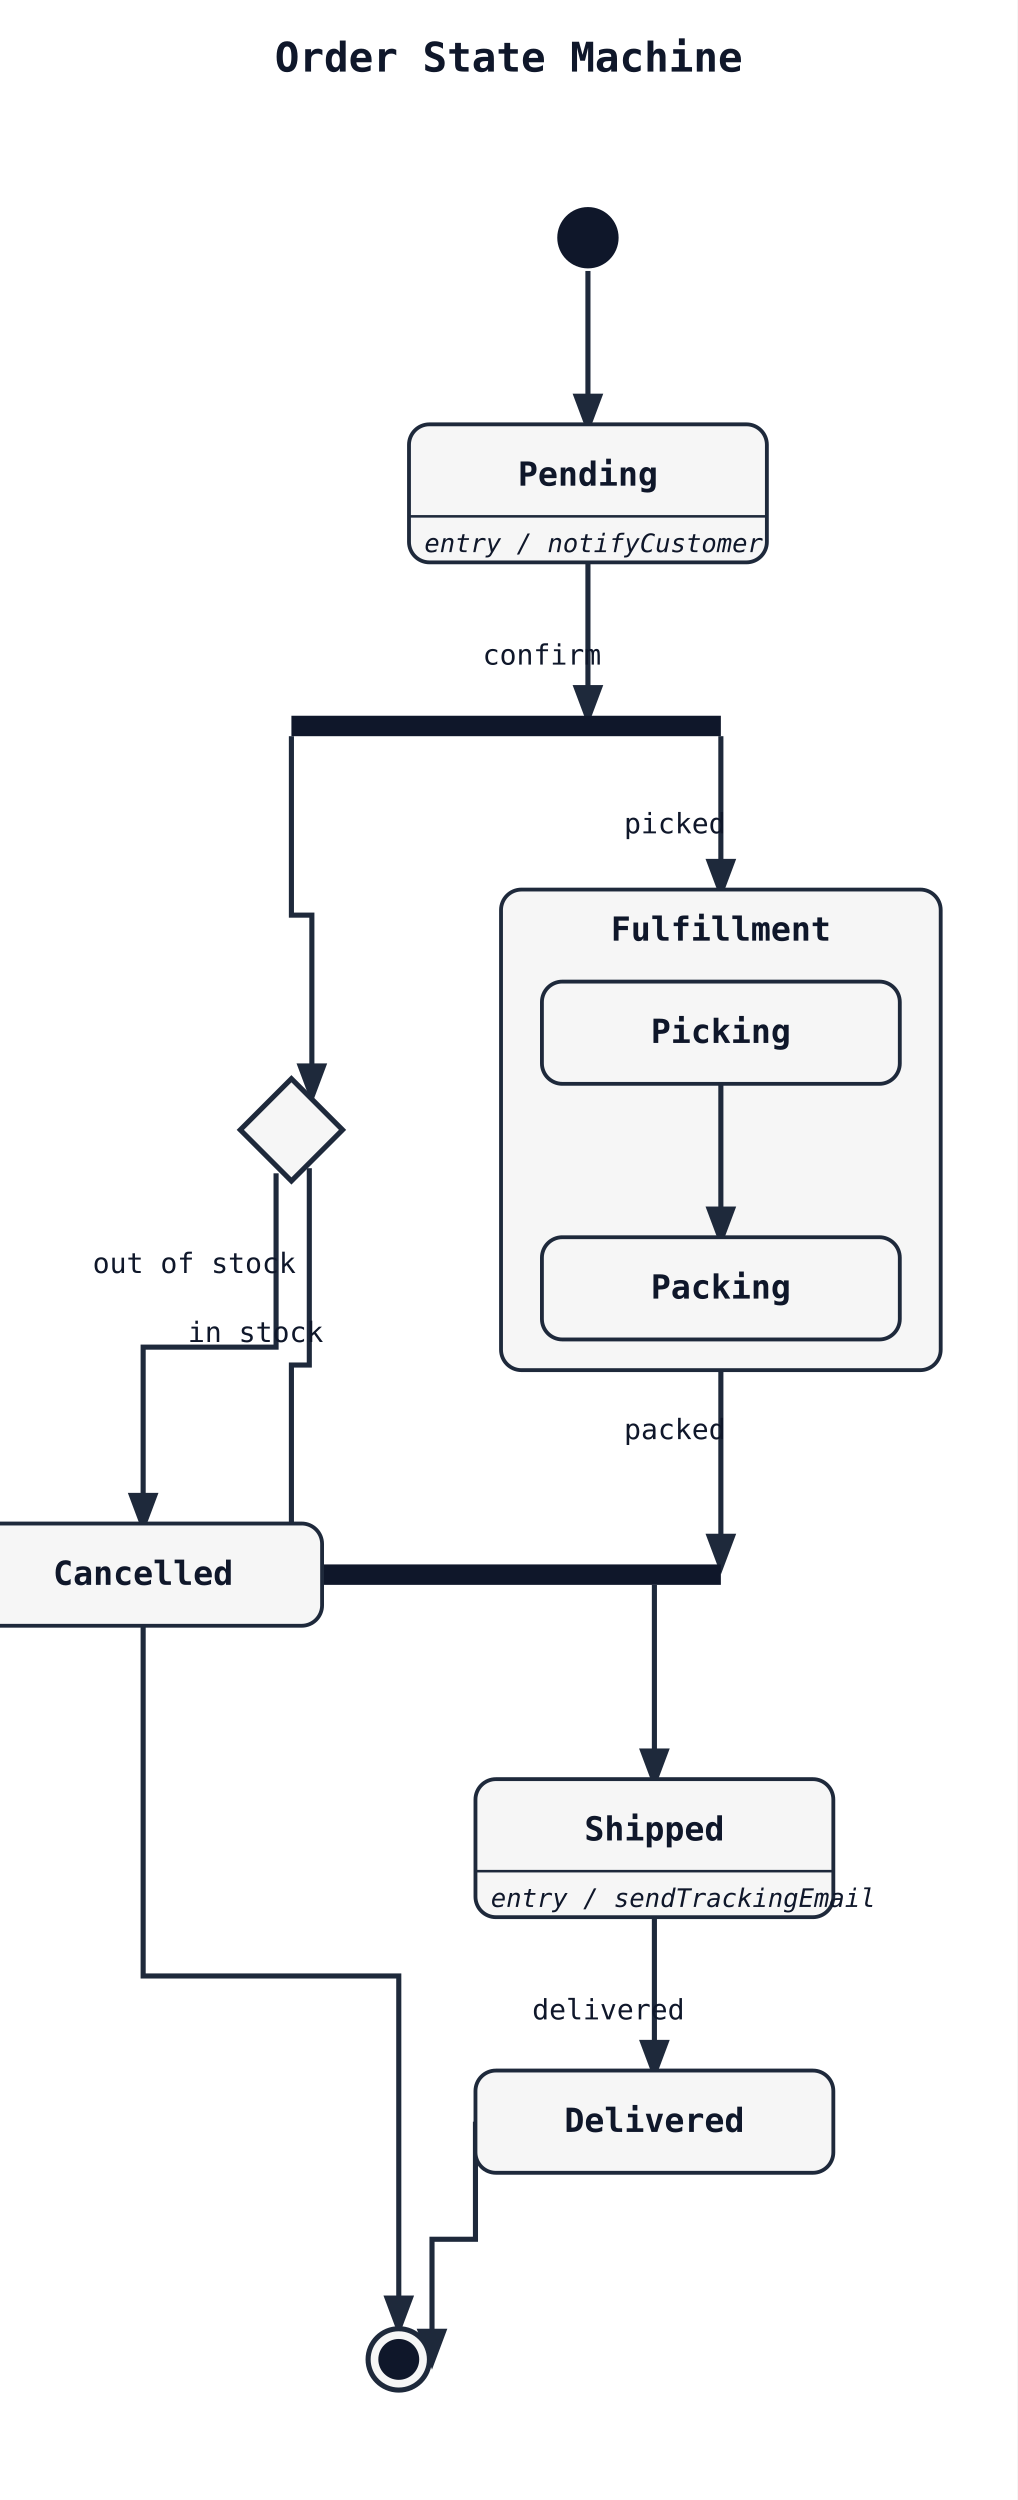
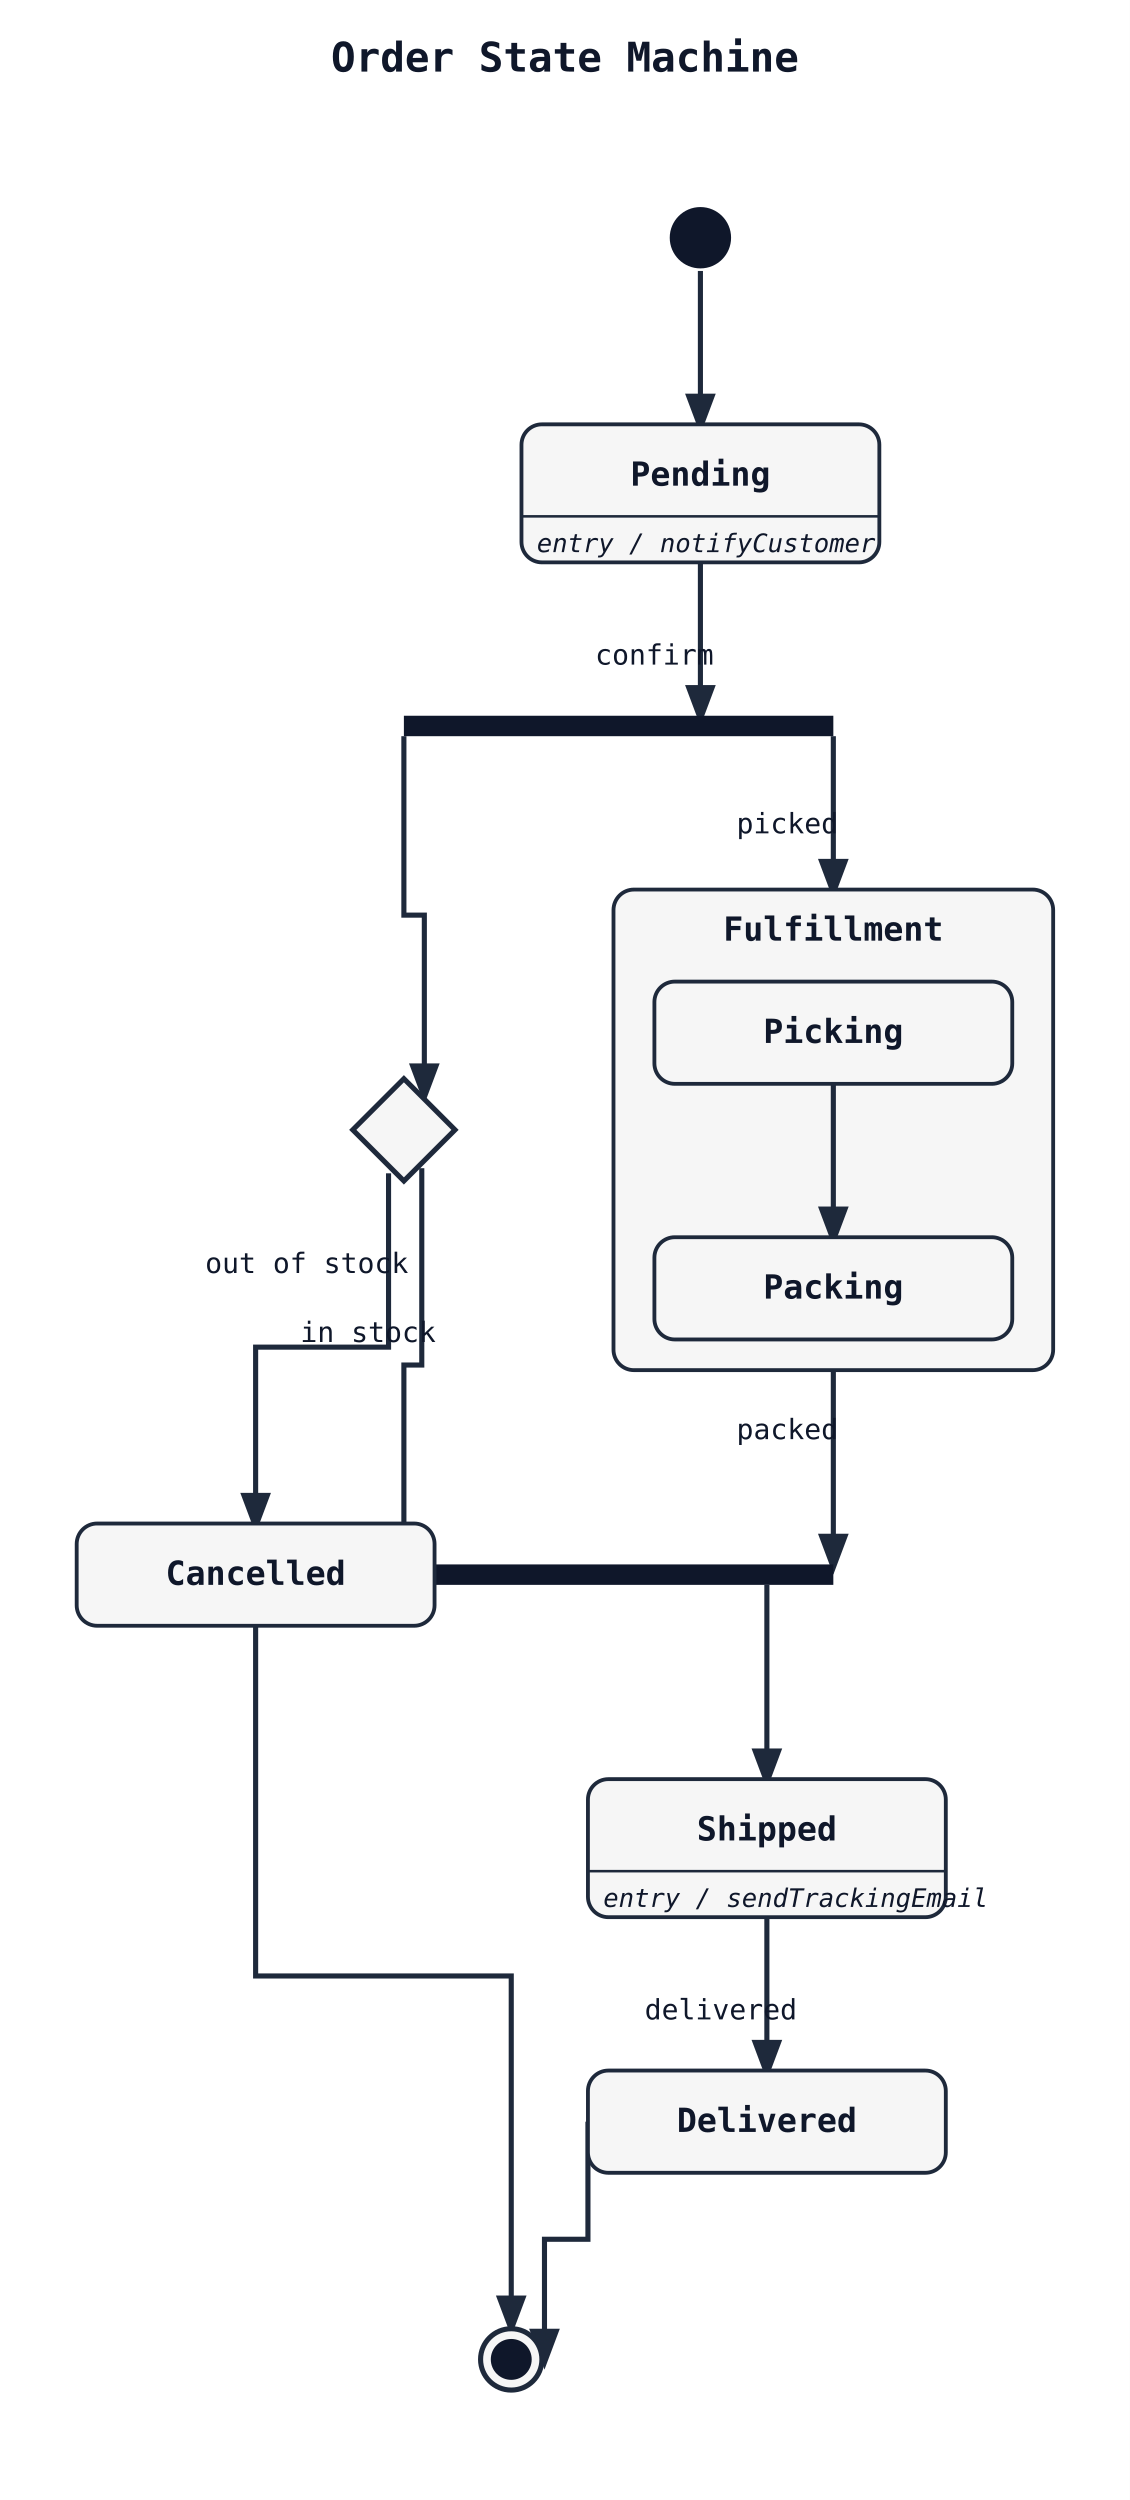
- <svg xmlns="http://www.w3.org/2000/svg" width="398" height="978" viewBox="0 0 398 978">
+ <svg xmlns="http://www.w3.org/2000/svg" width="442" height="978" viewBox="0 0 442 978">
  <rect width="100%" height="100%" fill="white" />
  <defs>
    <marker id="arrow" markerWidth="8" markerHeight="8" refX="6" refY="3" orient="auto">
      <path d="M0,0 L0,6 L8,3 z" fill="#1e293b" />
    </marker>
  </defs>
-   <text x="199" y="28" font-family="monospace" font-size="16" font-weight="600" text-anchor="middle" fill="#0f172a">Order State Machine</text>
-   <path class="state-transition" data-state-from="[*]" data-state-to="Pending" d="M 230 106 L 230 166" fill="none" stroke="#1e293b" stroke-width="2" marker-end="url(#arrow)" />
-   <path class="state-transition" data-state-from="Pending" data-state-to="fork1" d="M 230 220 L 230 280" fill="none" stroke="#1e293b" stroke-width="2" marker-end="url(#arrow)" />
-   <text x="212" y="260" font-family="monospace" font-size="11" fill="#0f172a" text-anchor="middle" data-state-label="confirm">
-     <tspan x="212" y="260">confirm</tspan>
+   <text x="221" y="28" font-family="monospace" font-size="16" font-weight="600" text-anchor="middle" fill="#0f172a">Order State Machine</text>
+   <path class="state-transition" data-state-from="[*]" data-state-to="Pending" d="M 274 106 L 274 166" fill="none" stroke="#1e293b" stroke-width="2" marker-end="url(#arrow)" />
+   <path class="state-transition" data-state-from="Pending" data-state-to="fork1" d="M 274 220 L 274 280" fill="none" stroke="#1e293b" stroke-width="2" marker-end="url(#arrow)" />
+   <text x="256" y="260" font-family="monospace" font-size="11" fill="#0f172a" text-anchor="middle" data-state-label="confirm">
+     <tspan x="256" y="260">confirm</tspan>
  </text>
-   <path class="state-transition" data-state-from="fork1" data-state-to="Fulfillment" d="M 282 288 L 282 348" fill="none" stroke="#1e293b" stroke-width="2" marker-end="url(#arrow)" />
-   <path class="state-transition" data-state-from="fork1" data-state-to="choice1" d="M 114 288 L 114 358 L 122 358 L 122 428" fill="none" stroke="#1e293b" stroke-width="2" marker-end="url(#arrow)" />
-   <path class="state-transition" data-state-from="choice1" data-state-to="Cancelled" d="M 108 459 L 108 527 L 56 527 L 56 596" fill="none" stroke="#1e293b" stroke-width="2" marker-end="url(#arrow)" />
-   <text x="76" y="498" font-family="monospace" font-size="11" fill="#0f172a" text-anchor="middle" data-state-label="out of stock">
-     <tspan x="76" y="498">out of stock</tspan>
+   <path class="state-transition" data-state-from="fork1" data-state-to="Fulfillment" d="M 326 288 L 326 348" fill="none" stroke="#1e293b" stroke-width="2" marker-end="url(#arrow)" />
+   <path class="state-transition" data-state-from="fork1" data-state-to="choice1" d="M 158 288 L 158 358 L 166 358 L 166 428" fill="none" stroke="#1e293b" stroke-width="2" marker-end="url(#arrow)" />
+   <path class="state-transition" data-state-from="choice1" data-state-to="Cancelled" d="M 152 459 L 152 527 L 100 527 L 100 596" fill="none" stroke="#1e293b" stroke-width="2" marker-end="url(#arrow)" />
+   <text x="120" y="498" font-family="monospace" font-size="11" fill="#0f172a" text-anchor="middle" data-state-label="out of stock">
+     <tspan x="120" y="498">out of stock</tspan>
  </text>
-   <path class="state-transition" data-state-from="Fulfillment" data-state-to="join1" d="M 282 536 L 282 612" fill="none" stroke="#1e293b" stroke-width="2" marker-end="url(#arrow)" />
-   <text x="264" y="563" font-family="monospace" font-size="11" fill="#0f172a" text-anchor="middle" data-state-label="packed">
-     <tspan x="264" y="563">packed</tspan>
+   <path class="state-transition" data-state-from="Fulfillment" data-state-to="join1" d="M 326 536 L 326 612" fill="none" stroke="#1e293b" stroke-width="2" marker-end="url(#arrow)" />
+   <text x="308" y="563" font-family="monospace" font-size="11" fill="#0f172a" text-anchor="middle" data-state-label="packed">
+     <tspan x="308" y="563">packed</tspan>
  </text>
-   <path class="state-transition" data-state-from="choice1" data-state-to="join1" d="M 121 457 L 121 534 L 114 534 L 114 612" fill="none" stroke="#1e293b" stroke-width="2" marker-end="url(#arrow)" />
-   <text x="100" y="525" font-family="monospace" font-size="11" fill="#0f172a" text-anchor="middle" data-state-label="in stock">
-     <tspan x="100" y="525">in stock</tspan>
+   <path class="state-transition" data-state-from="choice1" data-state-to="join1" d="M 165 457 L 165 534 L 158 534 L 158 612" fill="none" stroke="#1e293b" stroke-width="2" marker-end="url(#arrow)" />
+   <text x="144" y="525" font-family="monospace" font-size="11" fill="#0f172a" text-anchor="middle" data-state-label="in stock">
+     <tspan x="144" y="525">in stock</tspan>
  </text>
-   <path class="state-transition" data-state-from="join1" data-state-to="Shipped" d="M 256 620 L 256 696" fill="none" stroke="#1e293b" stroke-width="2" marker-end="url(#arrow)" />
-   <path class="state-transition" data-state-from="Shipped" data-state-to="Delivered" d="M 256 750 L 256 810" fill="none" stroke="#1e293b" stroke-width="2" marker-end="url(#arrow)" />
-   <text x="238" y="790" font-family="monospace" font-size="11" fill="#0f172a" text-anchor="middle" data-state-label="delivered">
-     <tspan x="238" y="790">delivered</tspan>
+   <path class="state-transition" data-state-from="join1" data-state-to="Shipped" d="M 300 620 L 300 696" fill="none" stroke="#1e293b" stroke-width="2" marker-end="url(#arrow)" />
+   <path class="state-transition" data-state-from="Shipped" data-state-to="Delivered" d="M 300 750 L 300 810" fill="none" stroke="#1e293b" stroke-width="2" marker-end="url(#arrow)" />
+   <text x="282" y="790" font-family="monospace" font-size="11" fill="#0f172a" text-anchor="middle" data-state-label="delivered">
+     <tspan x="282" y="790">delivered</tspan>
  </text>
-   <path class="state-transition" data-state-from="Delivered" data-state-to="[*]__end" d="M 186 830 L 186 876 L 169 876 L 169 923" fill="none" stroke="#1e293b" stroke-width="2" marker-end="url(#arrow)" />
-   <path class="state-transition" data-state-from="Cancelled" data-state-to="[*]__end" d="M 56 636 L 56 773 L 156 773 L 156 910" fill="none" stroke="#1e293b" stroke-width="2" marker-end="url(#arrow)" />
-   <rect x="114" y="280" width="168" height="8" fill="#0f172a" />
-   <rect x="114" y="612" width="168" height="8" fill="#0f172a" />
-   <polygon points="114,422 134,442 114,462 94,442" fill="#f6f6f6" stroke="#1e293b" stroke-width="2" />
-   <rect x="160" y="166" width="140" height="54" rx="8" ry="8" fill="#f6f6f6" stroke="#1e293b" stroke-width="1.5" />
-   <text x="230" y="190" font-family="monospace" font-size="13" font-weight="600" text-anchor="middle" fill="#0f172a">Pending</text>
-   <line x1="160" y1="202" x2="300" y2="202" stroke="#1e293b" stroke-width="1" />
-   <text x="166" y="216" font-family="monospace" font-size="10" font-style="italic" fill="#0f172a">entry / notifyCustomer</text>
-   <rect x="196" y="348" width="172" height="188" rx="8" ry="8" fill="#f6f6f6" stroke="#1e293b" stroke-width="1.5" />
-   <text x="282" y="368" font-family="monospace" font-size="13" font-weight="600" text-anchor="middle" fill="#0f172a">Fulfillment</text>
-   <path class="state-transition" data-state-from="Picking" data-state-to="Packing" d="M 282 424 L 282 484" fill="none" stroke="#1e293b" stroke-width="2" marker-end="url(#arrow)" />
-   <text x="264" y="326" font-family="monospace" font-size="11" fill="#0f172a" text-anchor="middle" data-state-label="picked">
-     <tspan x="264" y="326">picked</tspan>
+   <path class="state-transition" data-state-from="Delivered" data-state-to="[*]__end" d="M 230 830 L 230 876 L 213 876 L 213 923" fill="none" stroke="#1e293b" stroke-width="2" marker-end="url(#arrow)" />
+   <path class="state-transition" data-state-from="Cancelled" data-state-to="[*]__end" d="M 100 636 L 100 773 L 200 773 L 200 910" fill="none" stroke="#1e293b" stroke-width="2" marker-end="url(#arrow)" />
+   <rect x="158" y="280" width="168" height="8" fill="#0f172a" />
+   <rect x="158" y="612" width="168" height="8" fill="#0f172a" />
+   <polygon points="158,422 178,442 158,462 138,442" fill="#f6f6f6" stroke="#1e293b" stroke-width="2" />
+   <rect x="204" y="166" width="140" height="54" rx="8" ry="8" fill="#f6f6f6" stroke="#1e293b" stroke-width="1.5" />
+   <text x="274" y="190" font-family="monospace" font-size="13" font-weight="600" text-anchor="middle" fill="#0f172a">Pending</text>
+   <line x1="204" y1="202" x2="344" y2="202" stroke="#1e293b" stroke-width="1" />
+   <text x="210" y="216" font-family="monospace" font-size="10" font-style="italic" fill="#0f172a">entry / notifyCustomer</text>
+   <rect x="240" y="348" width="172" height="188" rx="8" ry="8" fill="#f6f6f6" stroke="#1e293b" stroke-width="1.5" />
+   <text x="326" y="368" font-family="monospace" font-size="13" font-weight="600" text-anchor="middle" fill="#0f172a">Fulfillment</text>
+   <path class="state-transition" data-state-from="Picking" data-state-to="Packing" d="M 326 424 L 326 484" fill="none" stroke="#1e293b" stroke-width="2" marker-end="url(#arrow)" />
+   <text x="308" y="326" font-family="monospace" font-size="11" fill="#0f172a" text-anchor="middle" data-state-label="picked">
+     <tspan x="308" y="326">picked</tspan>
  </text>
-   <rect x="212" y="384" width="140" height="40" rx="8" ry="8" fill="#f6f6f6" stroke="#1e293b" stroke-width="1.5" />
-   <text x="282" y="408" font-family="monospace" font-size="13" font-weight="600" text-anchor="middle" fill="#0f172a">Picking</text>
-   <rect x="212" y="484" width="140" height="40" rx="8" ry="8" fill="#f6f6f6" stroke="#1e293b" stroke-width="1.5" />
-   <text x="282" y="508" font-family="monospace" font-size="13" font-weight="600" text-anchor="middle" fill="#0f172a">Packing</text>
-   <rect x="186" y="696" width="140" height="54" rx="8" ry="8" fill="#f6f6f6" stroke="#1e293b" stroke-width="1.5" />
-   <text x="256" y="720" font-family="monospace" font-size="13" font-weight="600" text-anchor="middle" fill="#0f172a">Shipped</text>
-   <line x1="186" y1="732" x2="326" y2="732" stroke="#1e293b" stroke-width="1" />
-   <text x="192" y="746" font-family="monospace" font-size="10" font-style="italic" fill="#0f172a">entry / sendTrackingEmail</text>
-   <rect x="186" y="810" width="140" height="40" rx="8" ry="8" fill="#f6f6f6" stroke="#1e293b" stroke-width="1.5" />
-   <text x="256" y="834" font-family="monospace" font-size="13" font-weight="600" text-anchor="middle" fill="#0f172a">Delivered</text>
-   <rect x="-14" y="596" width="140" height="40" rx="8" ry="8" fill="#f6f6f6" stroke="#1e293b" stroke-width="1.5" />
-   <text x="56" y="620" font-family="monospace" font-size="13" font-weight="600" text-anchor="middle" fill="#0f172a">Cancelled</text>
-   <circle cx="230" cy="93" r="12" fill="#0f172a" />
-   <circle cx="156" cy="923" r="12" fill="#f6f6f6" stroke="#1e293b" stroke-width="2" />
-   <circle cx="156" cy="923" r="8" fill="#0f172a" />
+   <rect x="256" y="384" width="140" height="40" rx="8" ry="8" fill="#f6f6f6" stroke="#1e293b" stroke-width="1.5" />
+   <text x="326" y="408" font-family="monospace" font-size="13" font-weight="600" text-anchor="middle" fill="#0f172a">Picking</text>
+   <rect x="256" y="484" width="140" height="40" rx="8" ry="8" fill="#f6f6f6" stroke="#1e293b" stroke-width="1.5" />
+   <text x="326" y="508" font-family="monospace" font-size="13" font-weight="600" text-anchor="middle" fill="#0f172a">Packing</text>
+   <rect x="230" y="696" width="140" height="54" rx="8" ry="8" fill="#f6f6f6" stroke="#1e293b" stroke-width="1.5" />
+   <text x="300" y="720" font-family="monospace" font-size="13" font-weight="600" text-anchor="middle" fill="#0f172a">Shipped</text>
+   <line x1="230" y1="732" x2="370" y2="732" stroke="#1e293b" stroke-width="1" />
+   <text x="236" y="746" font-family="monospace" font-size="10" font-style="italic" fill="#0f172a">entry / sendTrackingEmail</text>
+   <rect x="230" y="810" width="140" height="40" rx="8" ry="8" fill="#f6f6f6" stroke="#1e293b" stroke-width="1.5" />
+   <text x="300" y="834" font-family="monospace" font-size="13" font-weight="600" text-anchor="middle" fill="#0f172a">Delivered</text>
+   <rect x="30" y="596" width="140" height="40" rx="8" ry="8" fill="#f6f6f6" stroke="#1e293b" stroke-width="1.5" />
+   <text x="100" y="620" font-family="monospace" font-size="13" font-weight="600" text-anchor="middle" fill="#0f172a">Cancelled</text>
+   <circle cx="274" cy="93" r="12" fill="#0f172a" />
+   <circle cx="200" cy="923" r="12" fill="#f6f6f6" stroke="#1e293b" stroke-width="2" />
+   <circle cx="200" cy="923" r="8" fill="#0f172a" />
</svg>
